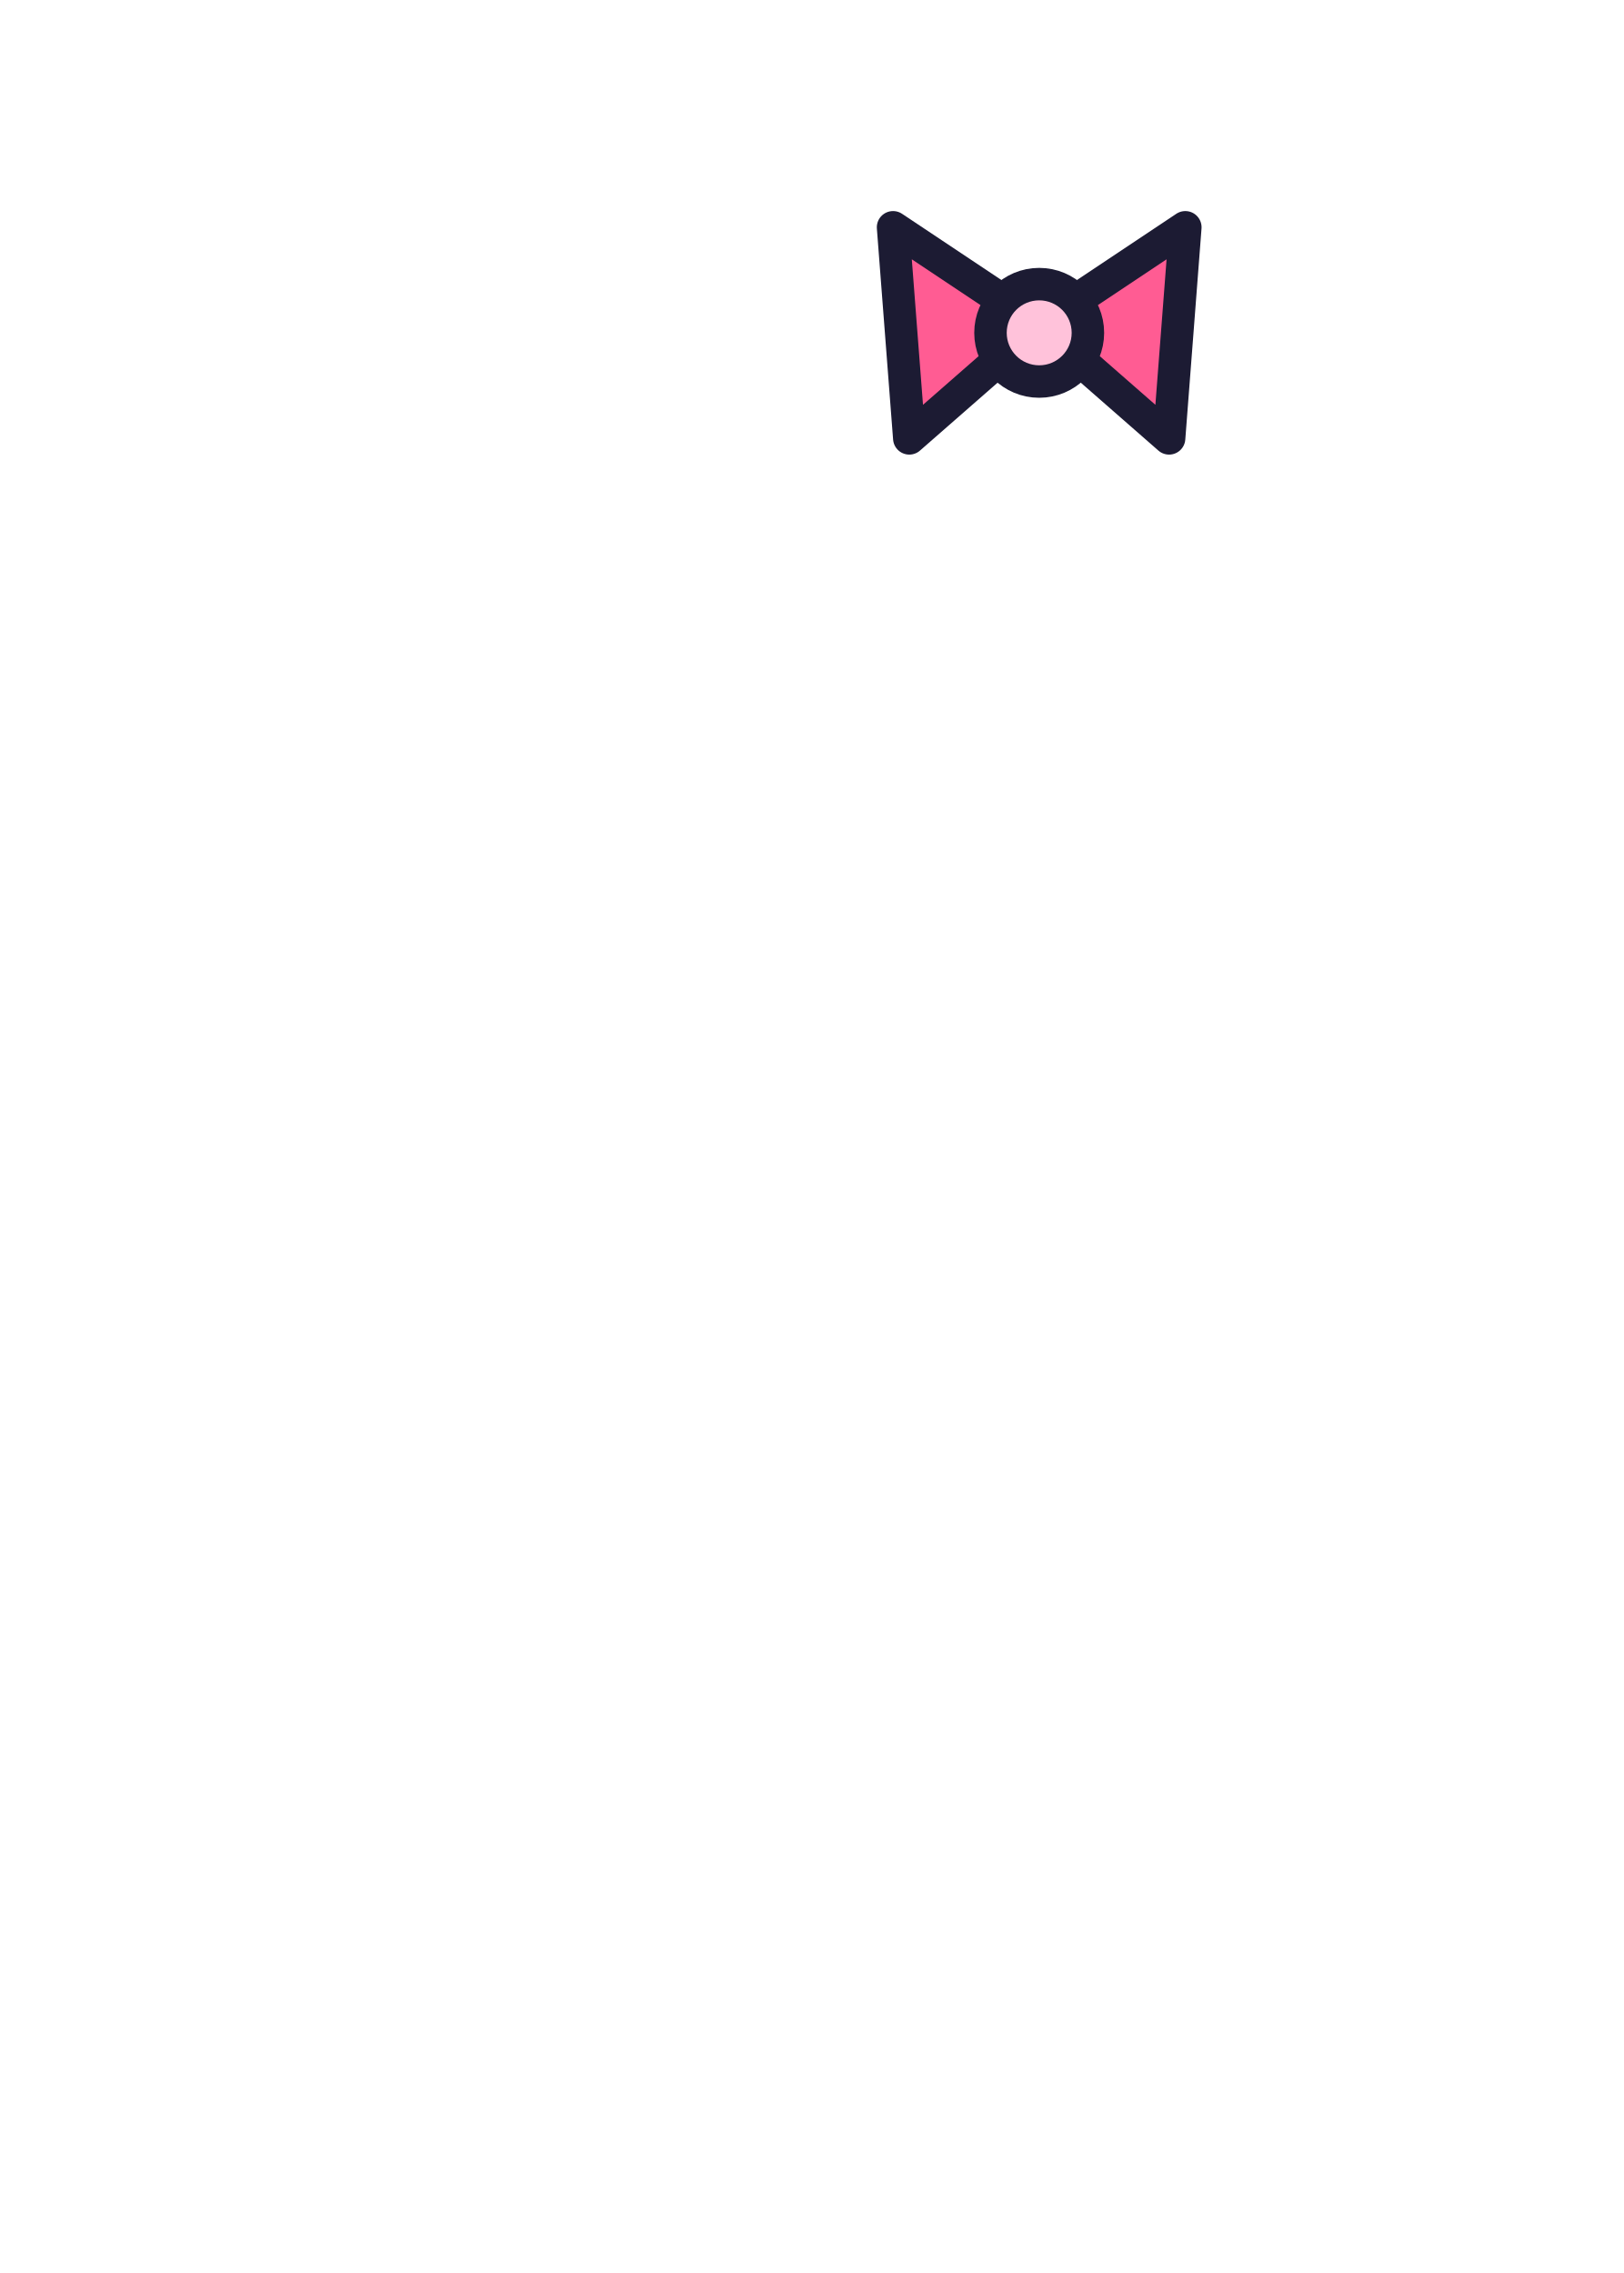
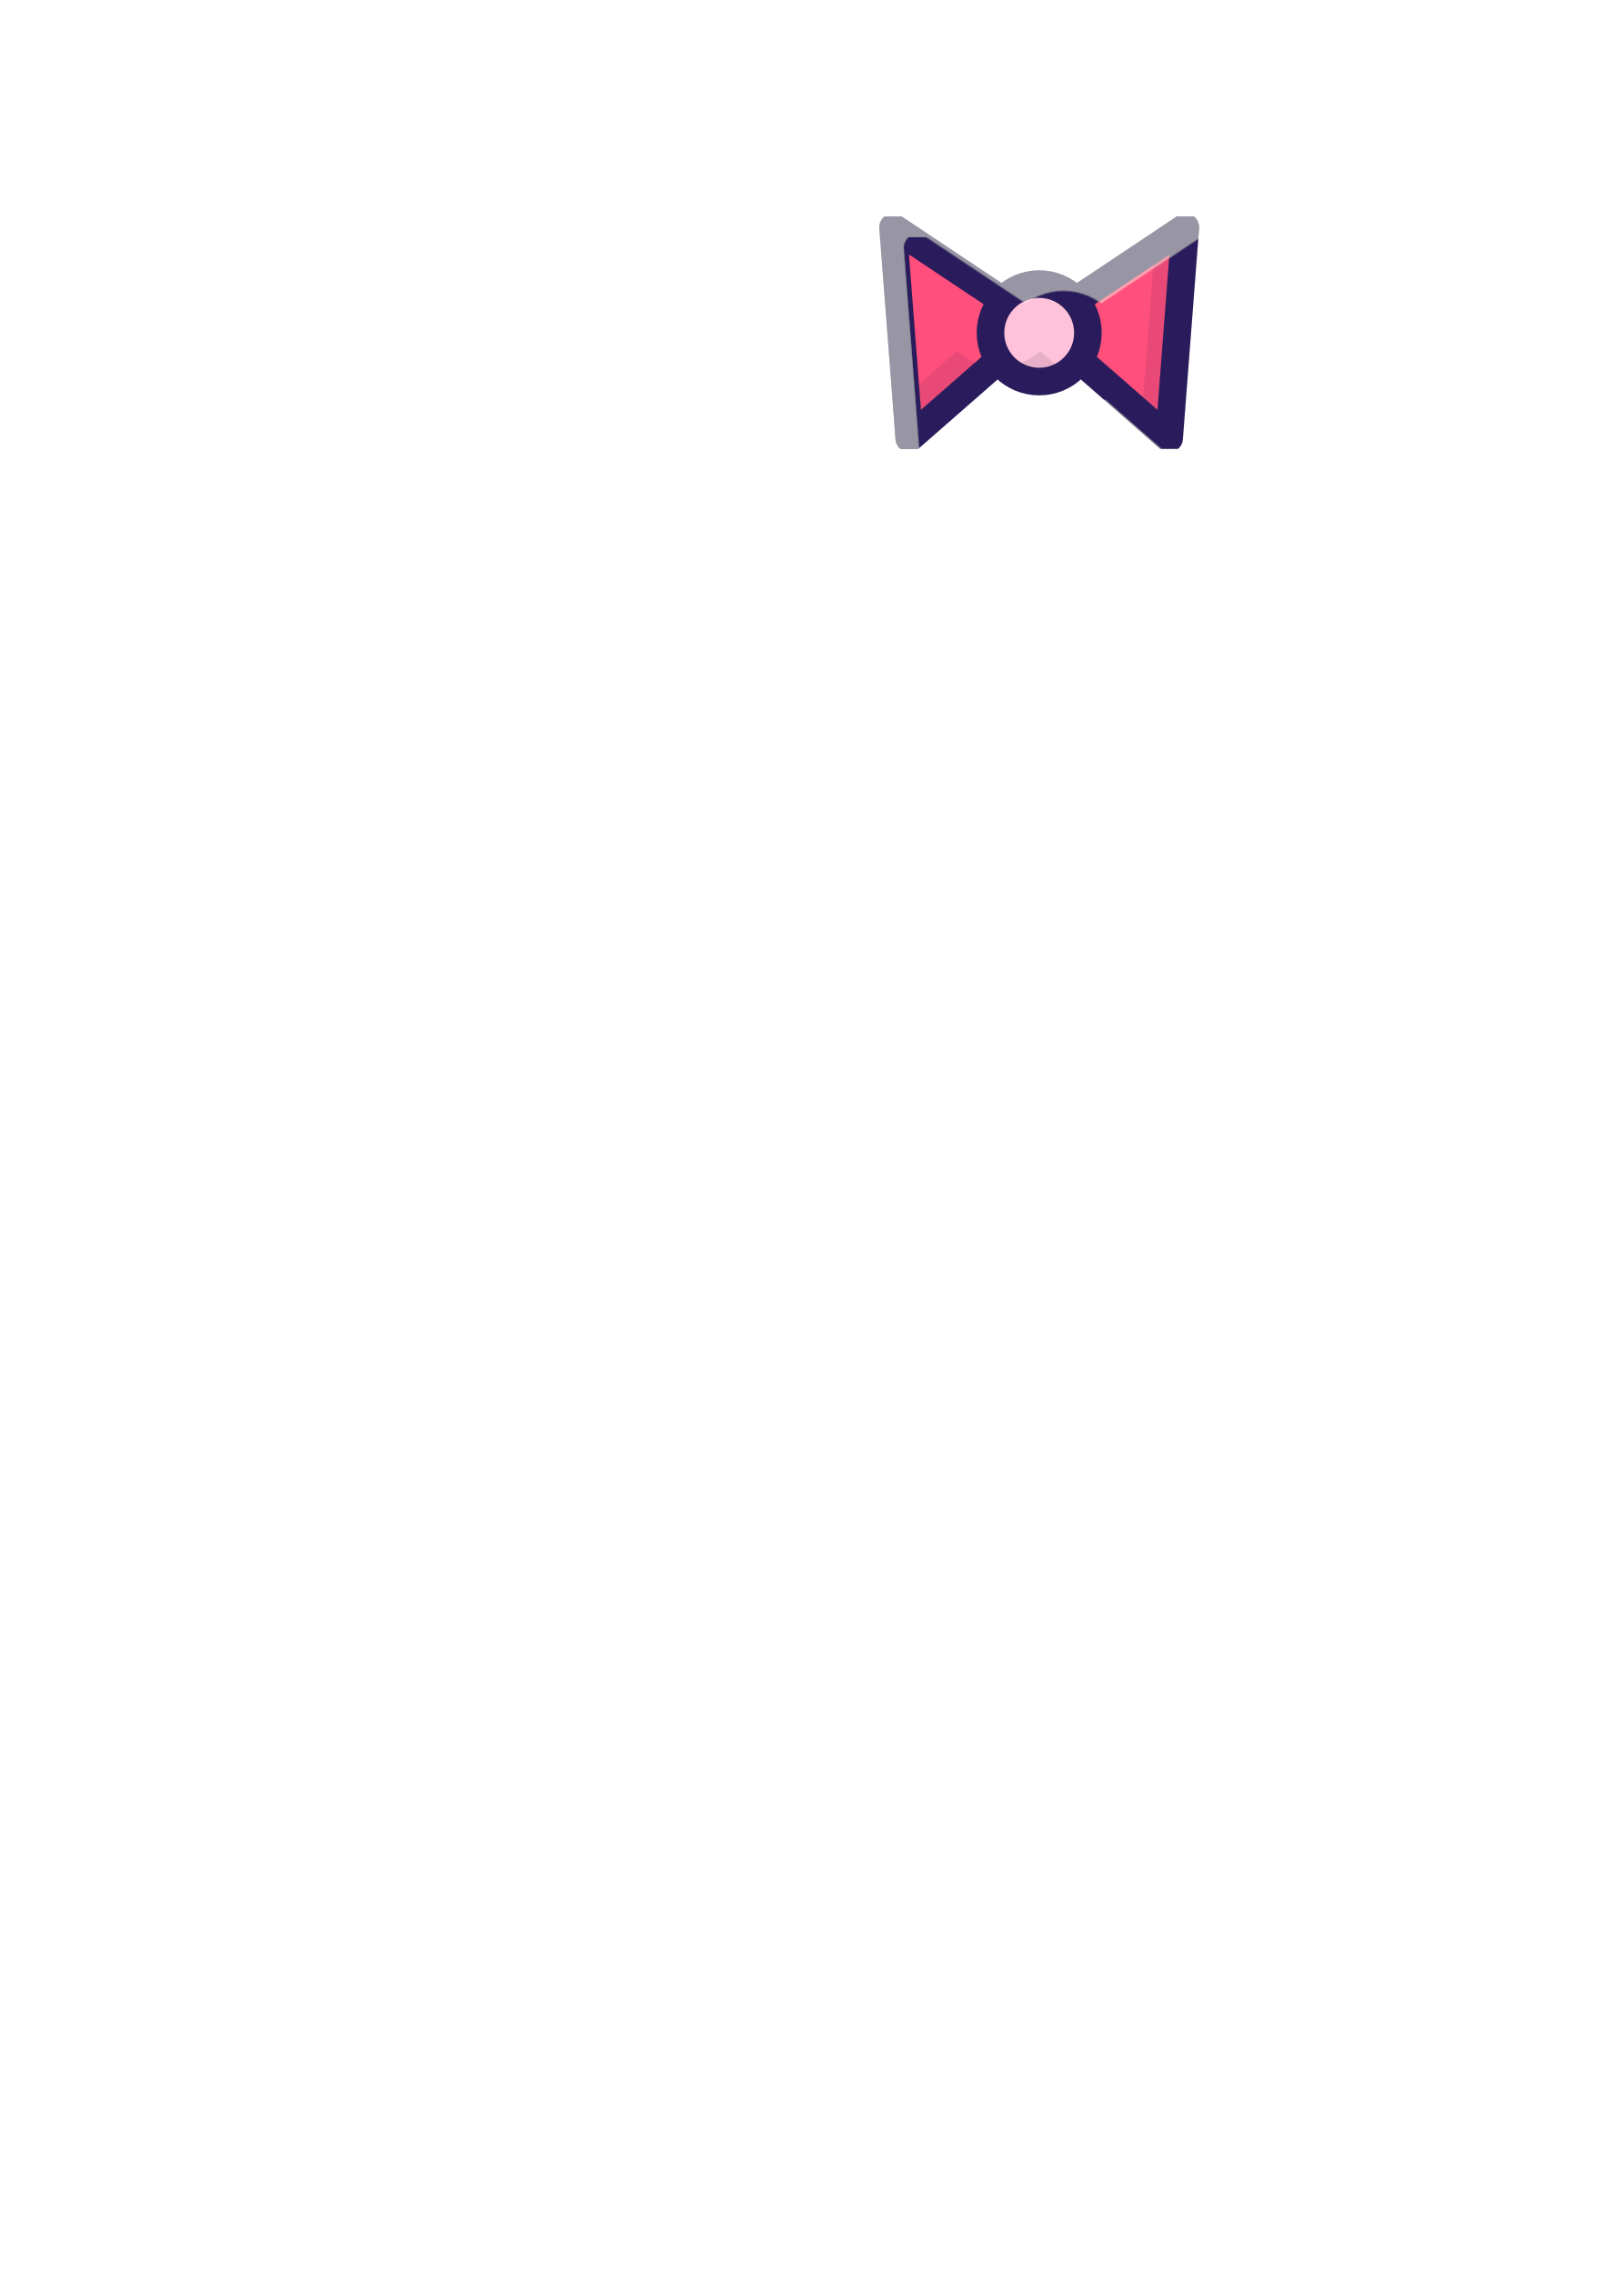
- <svg xmlns="http://www.w3.org/2000/svg" viewBox="0 0 200 280">
-   <g stroke="#1c1b33" stroke-width="4" stroke-linejoin="round" stroke-linecap="round">
-     <path d="M128 40 L110 28 L112 54 Z" fill="#ff5c93" />
-     <path d="M128 40 L146 28 L144 54 Z" fill="#ff5c93" />
-     <circle cx="128" cy="41" r="6" fill="#ffc2da" />
+ <svg xmlns="http://www.w3.org/2000/svg" data-style="2d" viewBox="0 0 200 280">
+   <defs>
+     <filter id="s2d" x="-5%" y="-5%" width="110%" height="110%">
+       <feOffset in="SourceAlpha" dx="-5.0" dy="-3.5" result="a" />
+       <feComposite in="SourceAlpha" in2="a" operator="out" result="edgeS" />
+       <feFlood flood-color="#2b1f5c" flood-opacity=".2" />
+       <feComposite in2="edgeS" operator="in" result="shadow" />
+       <feOffset in="SourceAlpha" dx="3.0" dy="2.5" result="b" />
+       <feComposite in="SourceAlpha" in2="b" operator="out" result="edgeH" />
+       <feFlood flood-color="#ffffff" flood-opacity=".3" />
+       <feComposite in2="edgeH" operator="in" result="hi" />
+       <feMerge>
+         <feMergeNode in="SourceGraphic" />
+         <feMergeNode in="shadow" />
+         <feMergeNode in="hi" />
+       </feMerge>
+     </filter>
+   </defs>
+   <g filter="url(#s2d)">
+     <g stroke="#2b1f5c" stroke-width="3.4" stroke-linejoin="round" stroke-linecap="round">
+       <path d="M128 40 L110 28 L112 54 Z" fill="#ff4f7b" />
+       <path d="M128 40 L146 28 L144 54 Z" fill="#ff4f7b" />
+       <circle cx="128" cy="41" r="6" fill="#ffc2da" />
+     </g>
  </g>
</svg>
